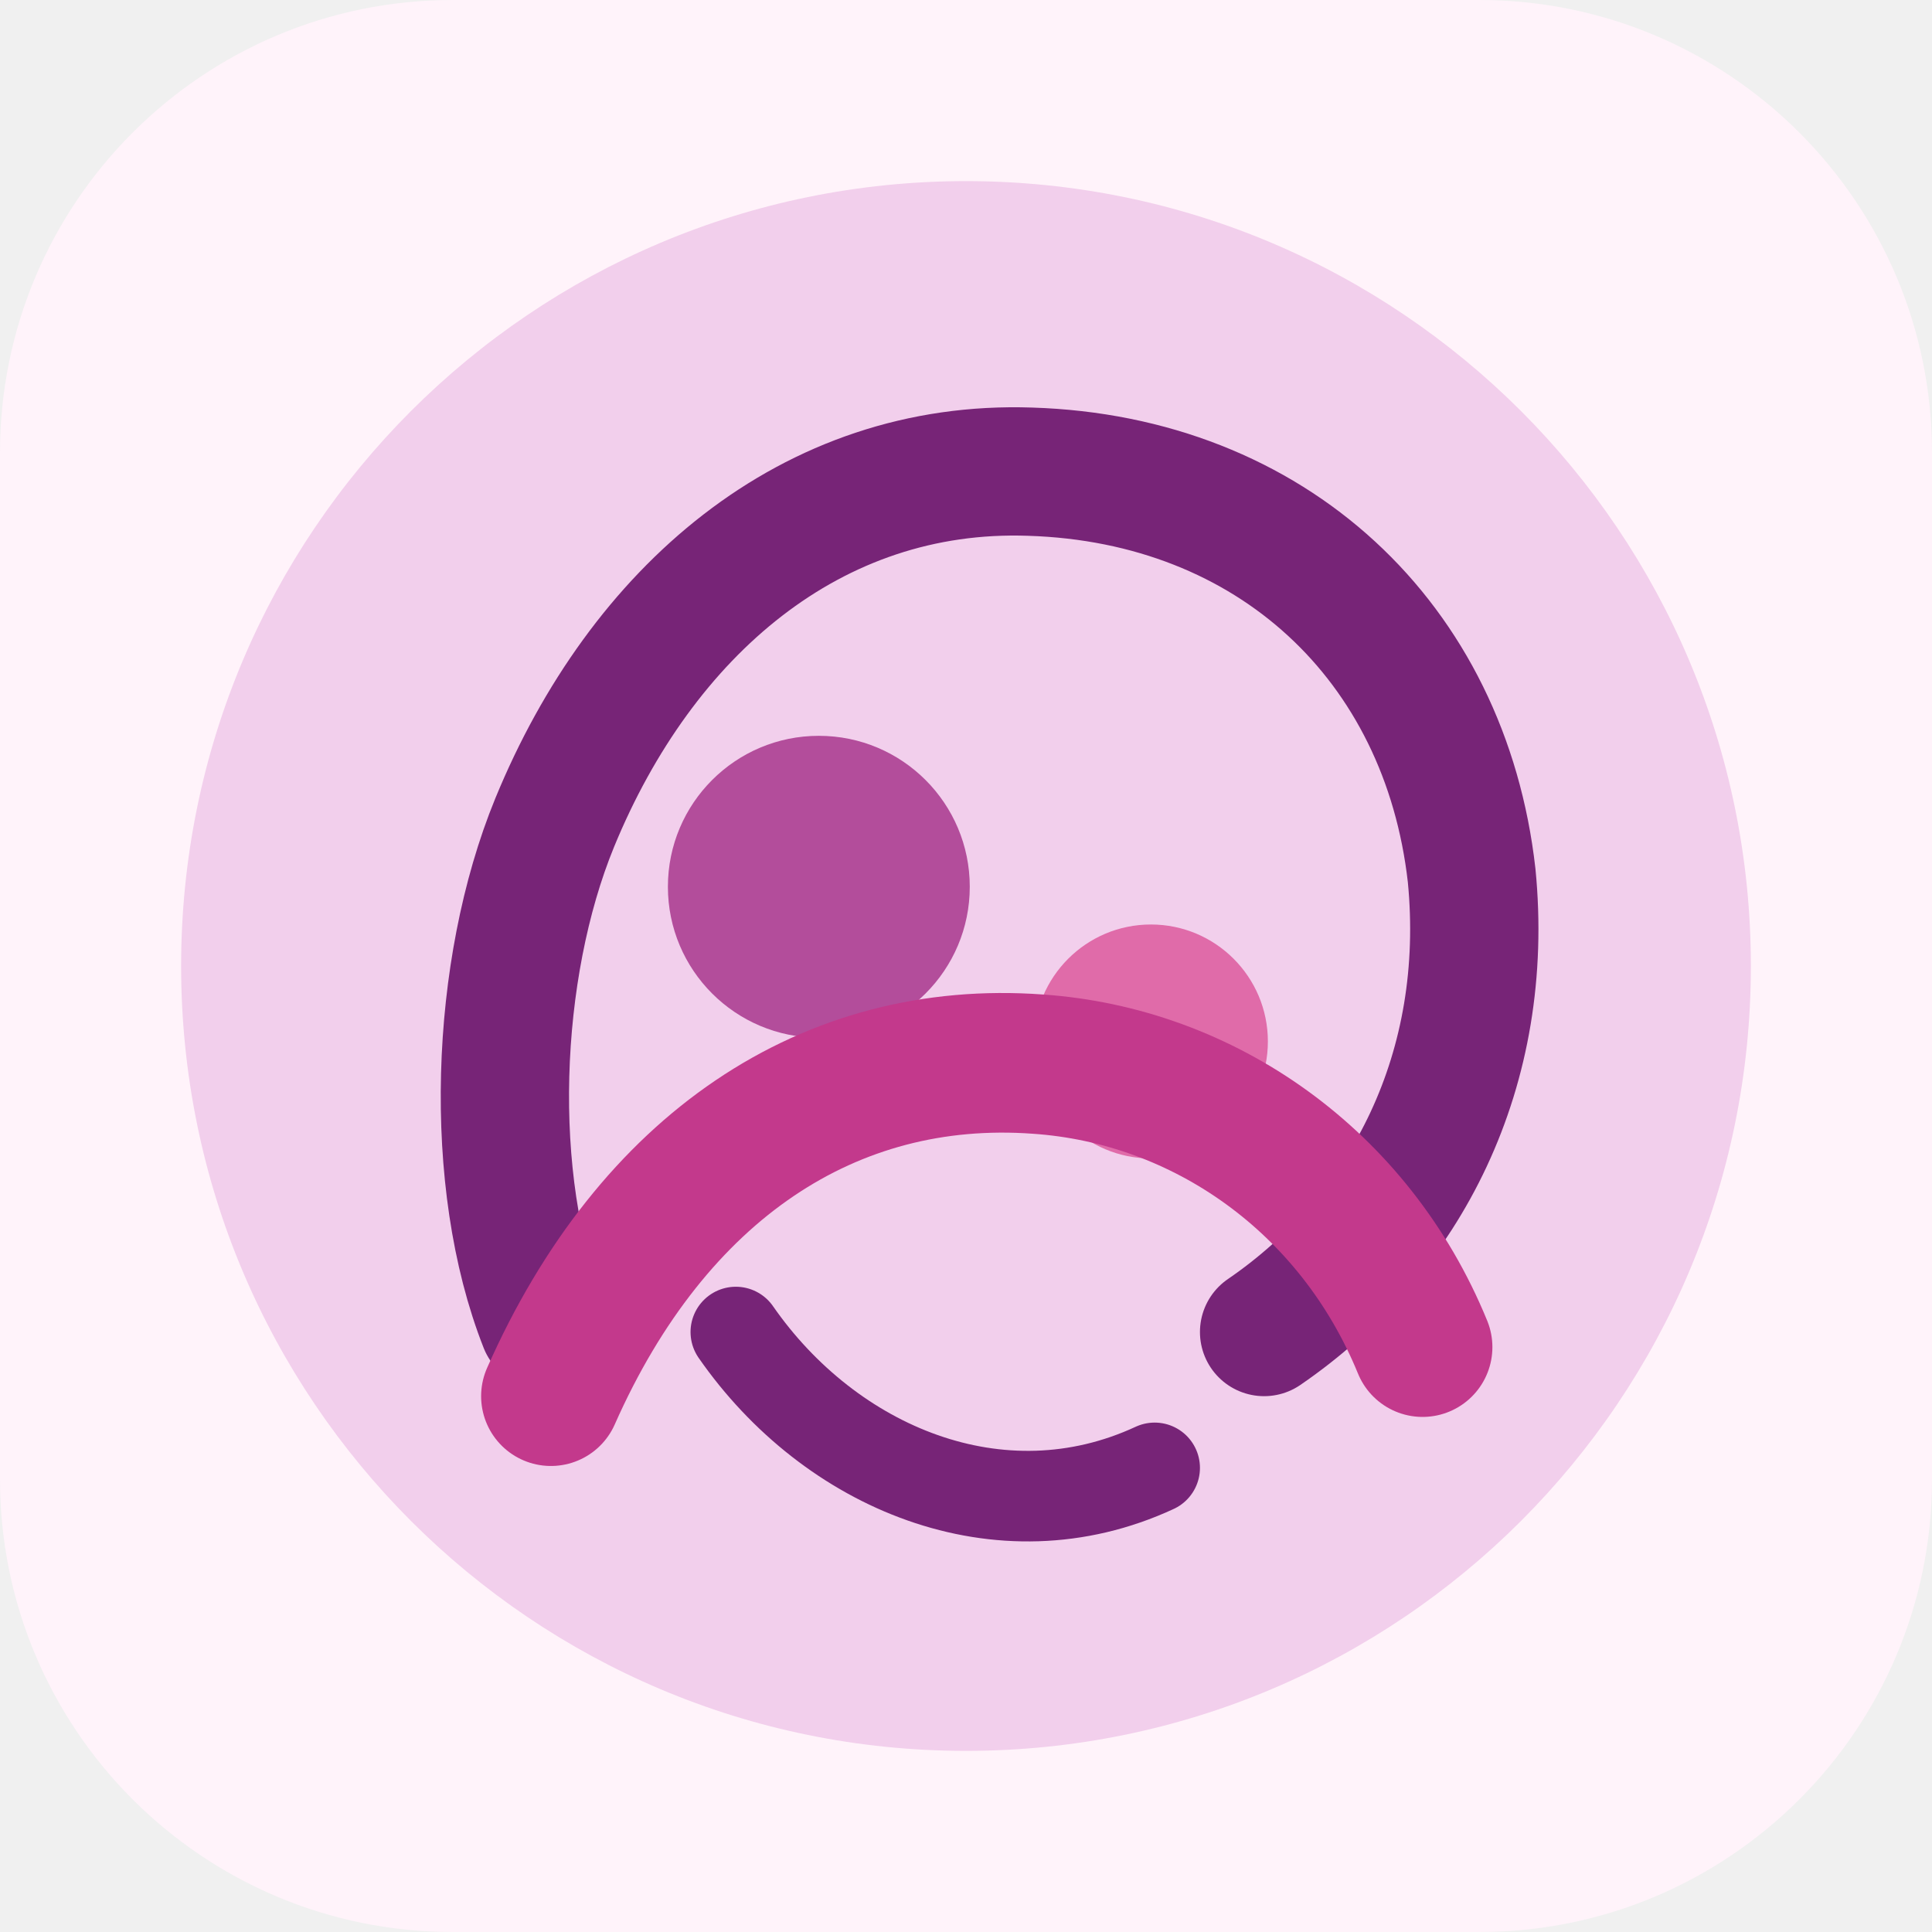
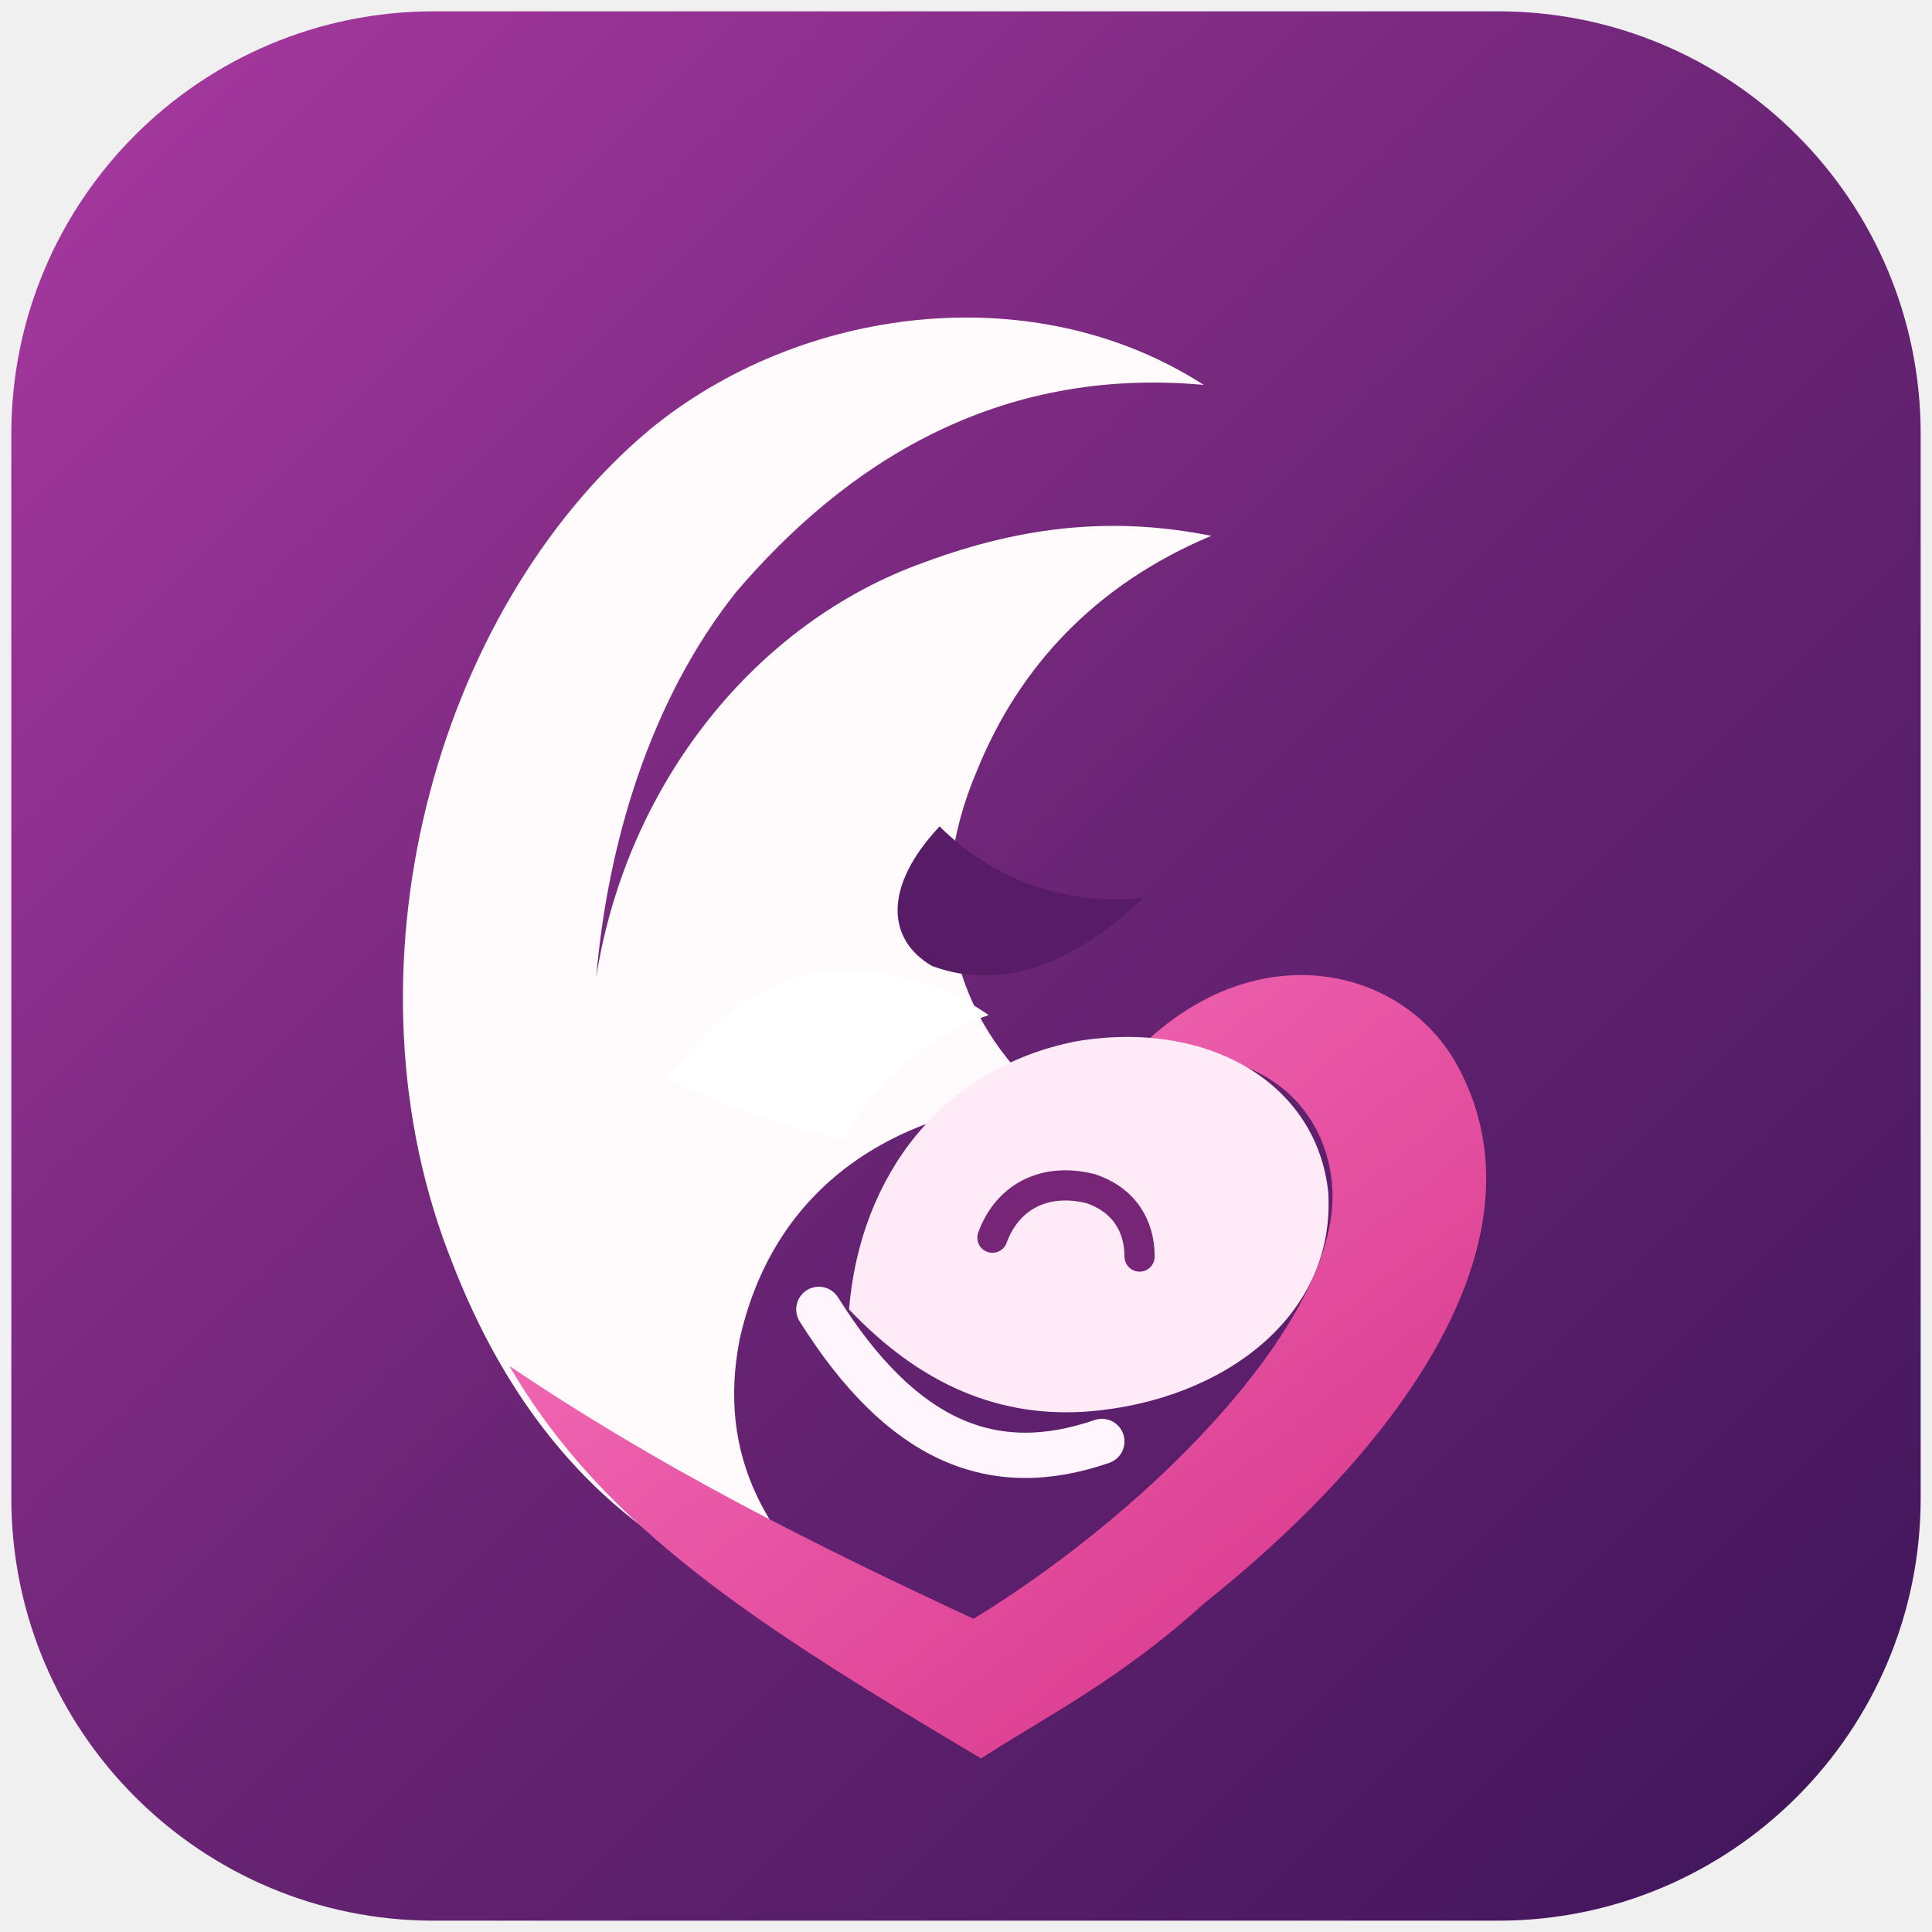
- <svg xmlns="http://www.w3.org/2000/svg" width="512" height="512" viewBox="0 0 512 512">
-   <rect width="512" height="512" rx="120" fill="#fff3fa" />
-   <circle cx="256" cy="256" r="208" fill="#f2cfec" />
-   <path d="M144 351c-15-38-13-94 3-133 23-56 68-95 126-93 64 2 110 45 117 107 5 51-17 95-55 121" fill="none" stroke="#772477" stroke-width="34" stroke-linecap="round" />
-   <circle cx="217" cy="235" r="40" fill="#b34d9b" />
-   <circle cx="305" cy="276" r="31" fill="#e06ba9" />
-   <path d="M146 370c27-61 74-92 129-88 44 3 84 31 102 75" fill="none" stroke="#c3398c" stroke-width="37" stroke-linecap="round" />
-   <path d="M195 353c25 36 70 55 111 36" fill="none" stroke="#772477" stroke-width="24" stroke-linecap="round" />
+ <svg xmlns="http://www.w3.org/2000/svg" width="512" height="512" viewBox="0 0 512 512" role="img" aria-label="HerMamaAI mother and baby">
+   <defs>
+     <linearGradient id="bg" x1="0" y1="0" x2="1" y2="1">
+       <stop stop-color="#a939a1" />
+       <stop offset=".52" stop-color="#692474" />
+       <stop offset="1" stop-color="#3f155a" />
+     </linearGradient>
+     <linearGradient id="heart" x1="0" y1="0" x2="1" y2="1">
+       <stop stop-color="#f776bf" />
+       <stop offset="1" stop-color="#d63186" />
+     </linearGradient>
+   </defs>
+   <rect x="3" y="3" width="506" height="506" rx="112" fill="url(#bg)" />
+   <path d="M120 335 C89 258 115 162 172 114 C212 81 274 73 319 102 C264 97 224 123 195 157 C172 186 161 224 158 259 C166 208 200 165 245 149 C272 139 296 137 321 142 C290 155 270 177 259 204 C244 239 253 270 277 291 C231 295 204 319 196 355 C190 386 203 409 229 430 C178 420 141 389 120 335Z" fill="#fffafc" />
+   <path d="M177 286 C187 271 201 260 220 257 C236 257 249 260 262 269 C245 275 230 288 224 302 C211 300 194 294 177 286Z" fill="#ffffff" />
+   <path d="M249 219 C263 233 282 240 303 238 C285 255 266 263 247 256 C235 249 234 235 249 219Z" fill="#581b65" />
+   <path d="M297 283 C329 246 371 255 386 282 C411 327 373 382 319 425 C297 445 277 455 260 466 C201 431 160 405 135 362 C175 389 215 409 258 429 C307 399 356 348 353 314 C351 289 327 273 297 283Z" fill="url(#heart)" />
+   <path d="M225 347 C228 311 250 283 285 276 C320 270 349 287 352 316 C354 349 324 371 289 374 C265 376 244 367 225 347Z" fill="#ffebf8" />
+   <path d="M263 328 C267 317 277 312 289 315 C298 318 302 325 302 333" stroke="#762577" stroke-width="8" fill="none" stroke-linecap="round" />
+   <path d="M217 347 C239 382 263 392 292 382" fill="none" stroke="#fff6fd" stroke-width="12" stroke-linecap="round" />
</svg>
